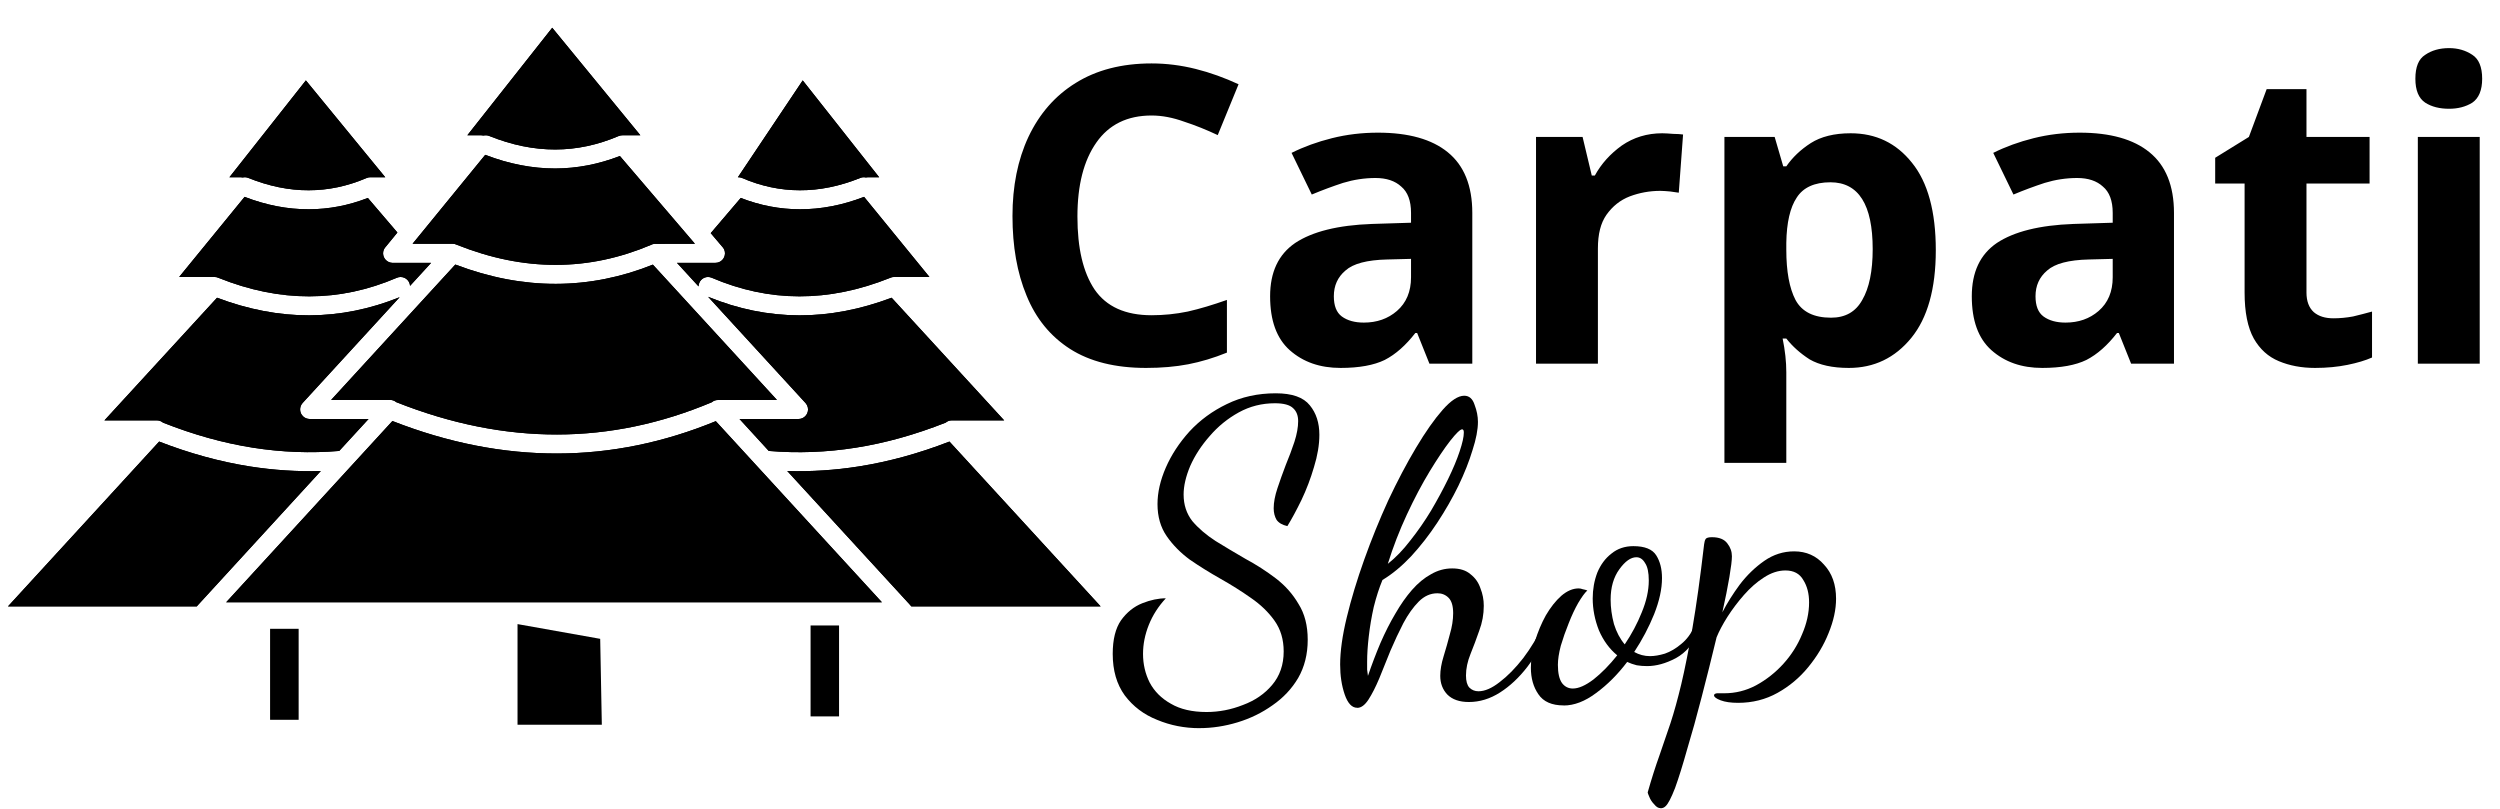
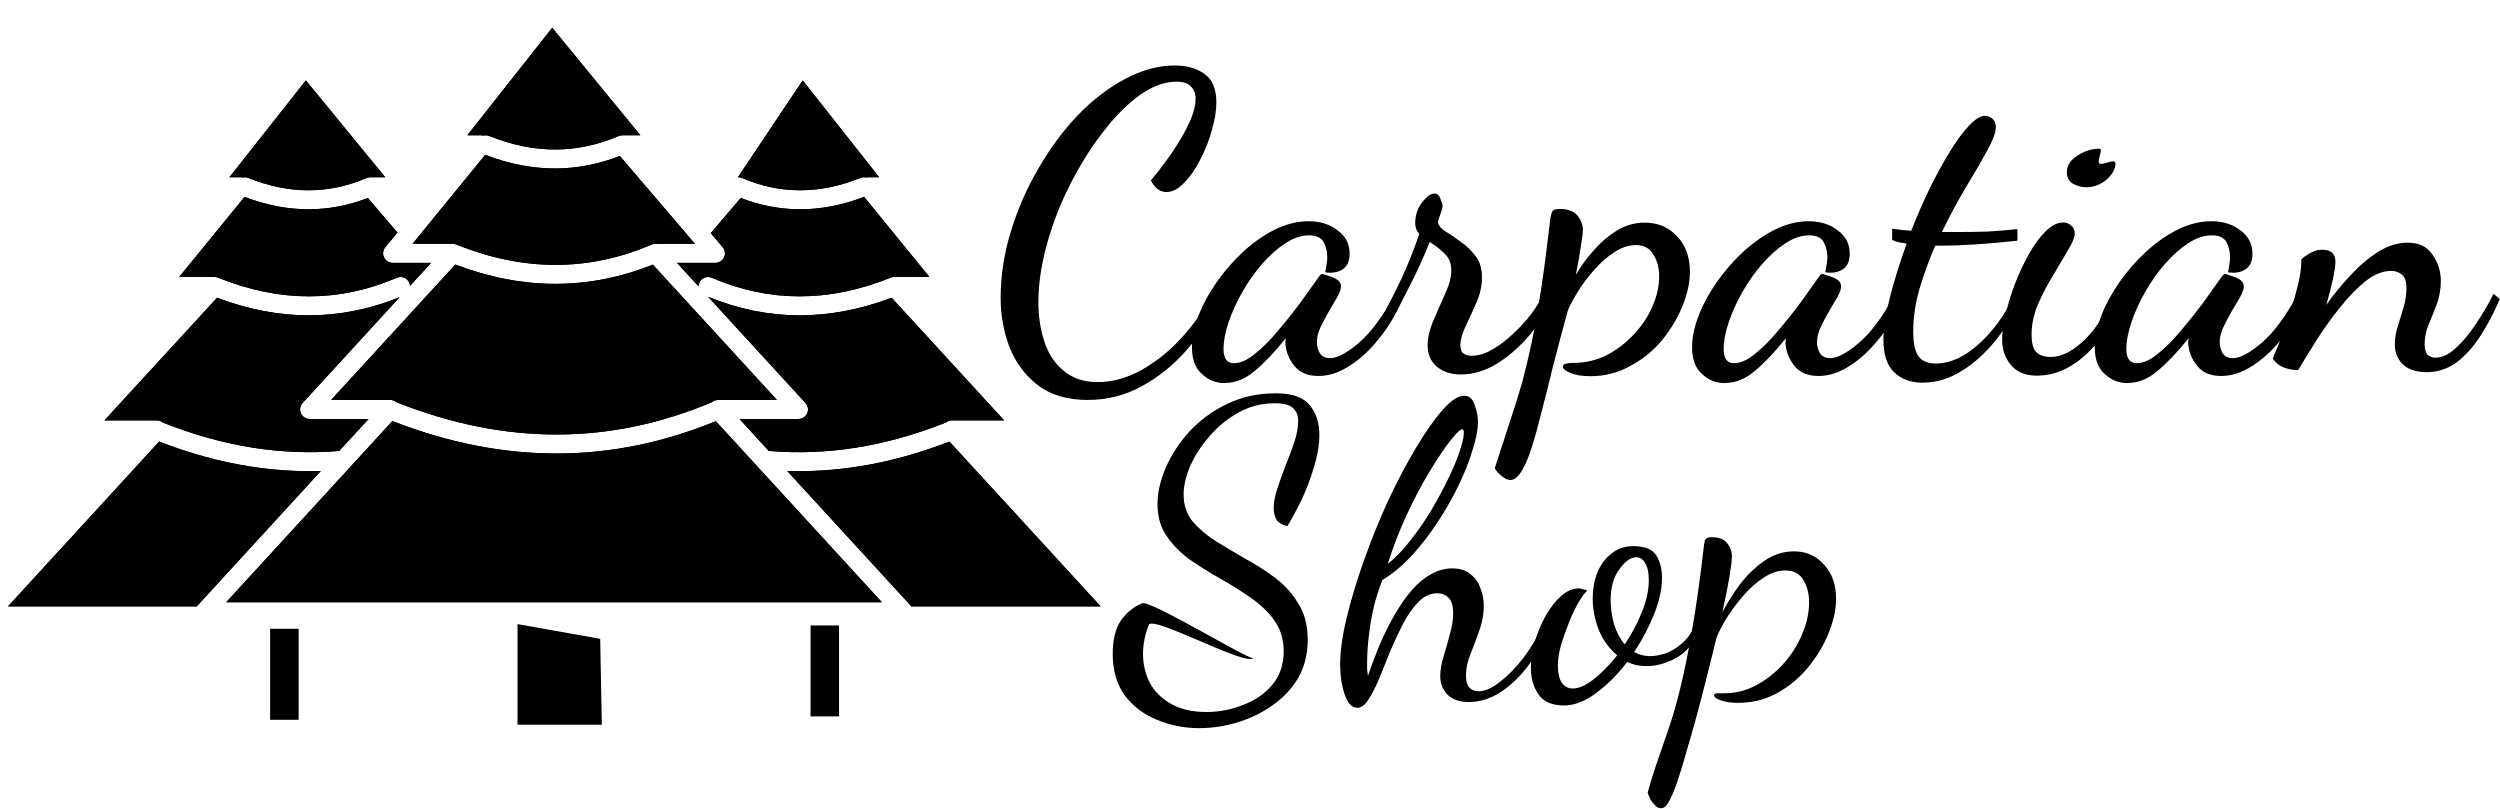
- <svg viewBox="0 0 63.756 20.611">
+ <svg xmlns="http://www.w3.org/2000/svg" version="1.1" viewBox="0 0 63.756 20.611">
  <g transform="translate(-61.402 -109.82)">
    <text transform="matrix(.26458 0 0 .26458 44.333 110.82)" fill="#000000" font-family="sans-serif" font-size="40px" style="line-height:1.25;shape-inside:url(#rect24864);white-space:pre" xml:space="preserve" />
    <text transform="matrix(.26458 0 0 .26458 44.333 110.82)" fill="#000000" font-family="sans-serif" font-size="40px" style="line-height:1.25;shape-inside:url(#rect26022);white-space:pre" xml:space="preserve" />
    <g transform="matrix(1.2751 0 0 1.2843 -3.73 -39.67)">
      <g transform="matrix(.047508 0 0 .047508 50.004 111.68)">
        <g clip-rule="evenodd" fill-rule="evenodd">
          <path d="m89.65 283.87-63.649 68.9h79.494l0.358-0.421 51.853-56.163c-9.851 0.291-19.801-0.356-29.849-1.912-12.606-1.977-25.341-5.445-38.207-10.404zm24.37-60.116-47.413 51.27h22.103c0.972 0 1.846 0.356 2.562 0.939 12.768 5.023 25.374 8.523 37.818 10.468 12.252 1.913 24.37 2.366 36.362 1.361l12.347-13.352h-24.823c-0.972-0.032-1.944-0.357-2.692-1.069-1.618-1.459-1.716-3.987-0.26-5.607l40.868-44.236c-12.413 4.99-25.117 7.551-38.046 7.583-12.737 0.032-25.701-2.431-38.826-7.357zm64.557-50.361h6.254l-33.414-40.479-32.179 40.479h4.699c0.323 0 0.614 0.031 0.905 0.097 0.748-0.162 1.559-0.13 2.334 0.194 8.686 3.468 17.175 5.186 25.44 5.153 8.233 0 16.365-1.718 24.37-5.121 0.52-0.227 1.04-0.323 1.591-0.323zm9.139 35.777c-2.106-0.129-3.794-1.848-3.794-3.985 0-1.103 0.456-2.074 1.168-2.788l4.861-5.898-12.445-14.453c-8.135 3.144-16.431 4.731-24.889 4.731-8.879 0.032-17.888-1.686-26.995-5.185l-27.546 33.477h14.841c0.614 0 1.201 0.13 1.751 0.39 12.996 5.185 25.731 7.745 38.176 7.713 12.508 0 24.823-2.625 36.913-7.778 2.007-0.843 4.341 0.098 5.215 2.107 0.165 0.42 0.26 0.842 0.292 1.295l8.882-9.625h-16.43zm199.44-35.681c0.292-0.065 0.583-0.097 0.905-0.097h4.699l-32.178-40.479-27.291 40.479h0.39c0.456 0.031 0.908 0.129 1.361 0.323 7.974 3.403 16.108 5.121 24.338 5.121 8.297 0.032 16.786-1.686 25.441-5.153 0.781-0.324 1.592-0.356 2.335-0.194zm10.21 41.969c0.516-0.26 1.102-0.39 1.716-0.39h14.842l-27.511-33.477c-9.143 3.499-18.152 5.217-27.031 5.185-8.457 0-16.754-1.588-24.889-4.731l-12.638 14.713 4.794 5.607c0.747 0.713 1.2 1.717 1.2 2.819 0 2.203-1.783 3.985-3.987 3.985h-16.234l9.107 9.853c0-0.519 0.094-1.037 0.322-1.522 0.842-2.01 3.176-2.95 5.188-2.107 12.118 5.153 24.401 7.778 36.909 7.778 12.445 0.032 25.185-2.528 38.212-7.713zm23.398 60.505c0.681-0.583 1.555-0.939 2.526-0.939h22.104l-47.383-51.27c-13.156 4.926-26.117 7.389-38.856 7.356-13.06-0.032-25.862-2.626-38.401-7.745l40.834 44.204c0.743 0.745 1.231 1.749 1.231 2.884 0 2.204-1.814 3.987-3.987 3.987h-24.857l12.314 13.352c12.09 1.005 24.307 0.583 36.622-1.361 12.444-1.945 25.05-5.445 37.853-10.468zm-14.456 76.807h79.694l-63.652-68.899c-12.831 4.959-25.602 8.427-38.208 10.403-10.111 1.588-20.158 2.203-30.072 1.912l51.723 55.969c0.192 0.194 0.354 0.388 0.515 0.615zm-30.431 45.986v-38.014h-11.988v38.014zm-91.194-242.9h7.551l-37.109-44.949-35.744 44.949h5.864c0.327 0 0.649 0.033 0.972 0.098 0.779-0.162 1.622-0.13 2.4 0.193 9.493 3.793 18.762 5.672 27.806 5.641 9.009 0 17.92-1.913 26.637-5.607 0.552-0.227 1.103-0.325 1.623-0.325zm12.153 45.76 0.031-0.031h0.032l0.066-0.033 0.031-0.032h0.031l0.032-0.032h0.066l0.031-0.033h0.032l0.066-0.031h0.031l0.032-0.033h0.097l0.032-0.032h0.097l0.063-0.032h0.066l0.063-0.033h0.066l0.032-0.032h0.195l0.063-0.032h0.61l16.499-0.033-31.6-36.686c-8.879 3.436-17.955 5.186-27.188 5.219-9.689 0-19.509-1.88-29.494-5.705l-28.743 34.938-1.85 2.234h16.884c0.649 0 1.232 0.163 1.751 0.422 14.196 5.64 28.129 8.426 41.71 8.394 13.623-3e-3 27.009-2.855 40.166-8.397zm25.472 65.82c0.744-0.648 1.653-0.939 2.594-0.939l24.822-0.032-52.238-56.552c-13.322 5.314-26.933 8.004-40.802 8.037-13.904 0.032-28.034-2.658-42.359-8.07l-52.274 56.585h24.857c0.972 0 1.846 0.356 2.562 0.939 23.008 9.075 45.596 13.547 67.729 13.515 22.072-0.033 43.785-4.57 65.109-13.483zm-134.46 7.844-70 75.769h276.08l-69.937-75.704c-21.844 8.912-44.108 13.481-66.794 13.514-22.748 0.033-45.854-4.44-69.35-13.579zm-51.498 86.865v38.014h12.023v-38.014z" />
          <path d="m240.52 360.17v42.065h35.488l-0.684-35.91z" stroke-width="5.569" />
-           <path id="pines" d="m89.65 283.87-63.649 68.9h79.494l0.358-0.421 51.853-56.163c-9.851 0.291-19.801-0.356-29.849-1.912-12.606-1.977-25.341-5.445-38.207-10.404zm24.37-60.116-47.413 51.27h22.103c0.972 0 1.846 0.356 2.562 0.939 12.768 5.023 25.374 8.523 37.818 10.468 12.252 1.913 24.37 2.366 36.362 1.361l12.347-13.352h-24.823c-0.972-0.032-1.944-0.357-2.692-1.069-1.618-1.459-1.716-3.987-0.26-5.607l40.868-44.236c-12.413 4.99-25.117 7.551-38.046 7.583-12.737 0.032-25.701-2.431-38.826-7.357zm64.557-50.361h6.254l-33.414-40.479-32.179 40.479h4.699c0.323 0 0.614 0.031 0.905 0.097 0.748-0.162 1.559-0.13 2.334 0.194 8.686 3.468 17.175 5.186 25.44 5.153 8.233 0 16.365-1.718 24.37-5.121 0.52-0.227 1.04-0.323 1.591-0.323zm9.139 35.777c-2.106-0.129-3.794-1.848-3.794-3.985 0-1.103 0.456-2.074 1.168-2.788l4.861-5.898-12.445-14.453c-8.135 3.144-16.431 4.731-24.889 4.731-8.879 0.032-17.888-1.686-26.995-5.185l-27.546 33.477h14.841c0.614 0 1.201 0.13 1.751 0.39 12.996 5.185 25.731 7.745 38.176 7.713 12.508 0 24.823-2.625 36.913-7.778 2.007-0.843 4.341 0.098 5.215 2.107 0.165 0.42 0.26 0.842 0.292 1.295l8.882-9.625h-16.43zm199.44-35.681c0.292-0.065 0.583-0.097 0.905-0.097h4.699l-32.178-40.479-27.291 40.479h0.39c0.456 0.031 0.908 0.129 1.361 0.323 7.974 3.403 16.108 5.121 24.338 5.121 8.297 0.032 16.786-1.686 25.441-5.153 0.781-0.324 1.592-0.356 2.335-0.194zm10.21 41.969c0.516-0.26 1.102-0.39 1.716-0.39h14.842l-27.511-33.477c-9.143 3.499-18.152 5.217-27.031 5.185-8.457 0-16.754-1.588-24.889-4.731l-12.638 14.713 4.794 5.607c0.747 0.713 1.2 1.717 1.2 2.819 0 2.203-1.783 3.985-3.987 3.985h-16.234l9.107 9.853c0-0.519 0.094-1.037 0.322-1.522 0.842-2.01 3.176-2.95 5.188-2.107 12.118 5.153 24.401 7.778 36.909 7.778 12.445 0.032 25.185-2.528 38.212-7.713zm23.398 60.505c0.681-0.583 1.555-0.939 2.526-0.939h22.104l-47.383-51.27c-13.156 4.926-26.117 7.389-38.856 7.356-13.06-0.032-25.862-2.626-38.401-7.745l40.834 44.204c0.743 0.745 1.231 1.749 1.231 2.884 0 2.204-1.814 3.987-3.987 3.987h-24.857l12.314 13.352c12.09 1.005 24.307 0.583 36.622-1.361 12.444-1.945 25.05-5.445 37.853-10.468zm-14.456 76.807h79.694l-63.652-68.899c-12.831 4.959-25.602 8.427-38.208 10.403-10.111 1.588-20.158 2.203-30.072 1.912l51.723 55.969c0.192 0.194 0.354 0.388 0.515 0.615zm-121.62-196.91h7.551l-37.109-44.949-35.744 44.949h5.864c0.327 0 0.649 0.033 0.972 0.098 0.779-0.162 1.622-0.13 2.4 0.193 9.493 3.793 18.762 5.672 27.806 5.641 9.009 0 17.92-1.913 26.637-5.607 0.552-0.227 1.103-0.325 1.623-0.325zm12.153 45.76 0.031-0.031h0.032l0.066-0.033 0.031-0.032h0.031l0.032-0.032h0.066l0.031-0.033h0.032l0.066-0.031h0.031l0.032-0.033h0.097l0.032-0.032h0.097l0.063-0.032h0.066l0.063-0.033h0.066l0.032-0.032h0.195l0.063-0.032h0.61l16.499-0.033-31.6-36.686c-8.879 3.436-17.955 5.186-27.188 5.219-9.689 0-19.509-1.88-29.494-5.705l-28.743 34.938-1.85 2.234h16.884c0.649 0 1.232 0.163 1.751 0.422 14.196 5.64 28.129 8.426 41.71 8.394 13.623-3e-3 27.009-2.855 40.166-8.397zm25.472 65.82c0.744-0.648 1.653-0.939 2.594-0.939l24.822-0.032-52.238-56.552c-13.322 5.314-26.933 8.004-40.802 8.037-13.904 0.032-28.034-2.658-42.359-8.07l-52.274 56.585h24.857c0.972 0 1.846 0.356 2.562 0.939 23.008 9.075 45.596 13.547 67.729 13.515 22.072-0.033 43.785-4.57 65.109-13.483zm-134.46 7.844-70 75.769h276.08l-69.937-75.704c-21.844 8.912-44.108 13.481-66.794 13.514-22.748 0.033-45.854-4.44-69.35-13.579z" fill="#000000" />
+           <path id="pines" d="m89.65 283.87-63.649 68.9h79.494l0.358-0.421 51.853-56.163c-9.851 0.291-19.801-0.356-29.849-1.912-12.606-1.977-25.341-5.445-38.207-10.404zm24.37-60.116-47.413 51.27h22.103c0.972 0 1.846 0.356 2.562 0.939 12.768 5.023 25.374 8.523 37.818 10.468 12.252 1.913 24.37 2.366 36.362 1.361l12.347-13.352h-24.823c-0.972-0.032-1.944-0.357-2.692-1.069-1.618-1.459-1.716-3.987-0.26-5.607l40.868-44.236c-12.413 4.99-25.117 7.551-38.046 7.583-12.737 0.032-25.701-2.431-38.826-7.357zm64.557-50.361h6.254l-33.414-40.479-32.179 40.479h4.699c0.323 0 0.614 0.031 0.905 0.097 0.748-0.162 1.559-0.13 2.334 0.194 8.686 3.468 17.175 5.186 25.44 5.153 8.233 0 16.365-1.718 24.37-5.121 0.52-0.227 1.04-0.323 1.591-0.323zm9.139 35.777c-2.106-0.129-3.794-1.848-3.794-3.985 0-1.103 0.456-2.074 1.168-2.788l4.861-5.898-12.445-14.453c-8.135 3.144-16.431 4.731-24.889 4.731-8.879 0.032-17.888-1.686-26.995-5.185l-27.546 33.477h14.841c0.614 0 1.201 0.13 1.751 0.39 12.996 5.185 25.731 7.745 38.176 7.713 12.508 0 24.823-2.625 36.913-7.778 2.007-0.843 4.341 0.098 5.215 2.107 0.165 0.42 0.26 0.842 0.292 1.295l8.882-9.625h-16.43zm199.44-35.681c0.292-0.065 0.583-0.097 0.905-0.097h4.699l-32.178-40.479-27.291 40.479h0.39c0.456 0.031 0.908 0.129 1.361 0.323 7.974 3.403 16.108 5.121 24.338 5.121 8.297 0.032 16.786-1.686 25.441-5.153 0.781-0.324 1.592-0.356 2.335-0.194zm10.21 41.969c0.516-0.26 1.102-0.39 1.716-0.39h14.842l-27.511-33.477c-9.143 3.499-18.152 5.217-27.031 5.185-8.457 0-16.754-1.588-24.889-4.731l-12.638 14.713 4.794 5.607c0.747 0.713 1.2 1.717 1.2 2.819 0 2.203-1.783 3.985-3.987 3.985h-16.234l9.107 9.853c0-0.519 0.094-1.037 0.322-1.522 0.842-2.01 3.176-2.95 5.188-2.107 12.118 5.153 24.401 7.778 36.909 7.778 12.445 0.032 25.185-2.528 38.212-7.713zm23.398 60.505c0.681-0.583 1.555-0.939 2.526-0.939h22.104l-47.383-51.27c-13.156 4.926-26.117 7.389-38.856 7.356-13.06-0.032-25.862-2.626-38.401-7.745l40.834 44.204c0.743 0.745 1.231 1.749 1.231 2.884 0 2.204-1.814 3.987-3.987 3.987h-24.857l12.314 13.352c12.09 1.005 24.307 0.583 36.622-1.361 12.444-1.945 25.05-5.445 37.853-10.468zm-14.456 76.807h79.694l-63.652-68.899c-12.831 4.959-25.602 8.427-38.208 10.403-10.111 1.588-20.158 2.203-30.072 1.912l51.723 55.969c0.192 0.194 0.354 0.388 0.515 0.615zm-121.62-196.91h7.551l-37.109-44.949-35.744 44.949h5.864c0.327 0 0.649 0.033 0.972 0.098 0.779-0.162 1.622-0.13 2.4 0.193 9.493 3.793 18.762 5.672 27.806 5.641 9.009 0 17.92-1.913 26.637-5.607 0.552-0.227 1.103-0.325 1.623-0.325zm12.153 45.76 0.031-0.031h0.032l0.066-0.033 0.031-0.032h0.031l0.032-0.032h0.066l0.031-0.033h0.032l0.066-0.031h0.031l0.032-0.033h0.097l0.032-0.032h0.097l0.063-0.032h0.066l0.063-0.033h0.066l0.032-0.032h0.195l0.063-0.032h0.61l16.499-0.033-31.6-36.686c-8.879 3.436-17.955 5.186-27.188 5.219-9.689 0-19.509-1.88-29.494-5.705l-28.743 34.938-1.85 2.234h16.884c0.649 0 1.232 0.163 1.751 0.422 14.196 5.64 28.129 8.426 41.71 8.394 13.623-3e-3 27.009-2.855 40.166-8.397zm25.472 65.82c0.744-0.648 1.653-0.939 2.594-0.939l24.822-0.032-52.238-56.552c-13.322 5.314-26.933 8.004-40.802 8.037-13.904 0.032-28.034-2.658-42.359-8.07l-52.274 56.585h24.857c0.972 0 1.846 0.356 2.562 0.939 23.008 9.075 45.596 13.547 67.729 13.515 22.072-0.033 43.785-4.57 65.109-13.483zm-134.46 7.844-70 75.769h276.08l-69.937-75.704c-21.844 8.912-44.108 13.481-66.794 13.514-22.748 0.033-45.854-4.44-69.35-13.579z" />
        </g>
      </g>
    </g>
-     <text x="86.614" y="119.095" fill="#000000" font-family="'Dancing Script'" font-size="10.583px" font-weight="600" stroke-width=".265" style="font-variant-caps:normal;font-variant-east-asian:normal;font-variant-ligatures:normal;font-variant-numeric:normal;line-height:1.25" xml:space="preserve">
-       <tspan x="86.614" y="119.095" font-family="'Dancing Script'" font-size="10.583px" font-weight="600" stroke-width=".265" style="font-variant-caps:normal;font-variant-east-asian:normal;font-variant-ligatures:normal;font-variant-numeric:normal">Carpatian</tspan>
-     </text>
+     <g stroke-width=".265" aria-label="Carpatian">
+       <path d="m89.143 120.02q-0.783 0-1.28-0.381-0.487-0.381-0.72-0.974-0.222-0.603-0.222-1.249 0-0.836 0.254-1.672 0.254-0.847 0.698-1.609 0.444-0.773 1.005-1.365 0.571-0.593 1.206-0.931 0.646-0.349 1.28-0.349 0.455 0 0.751 0.212 0.307 0.212 0.307 0.73 0 0.317-0.116 0.709-0.106 0.392-0.296 0.751-0.18 0.36-0.413 0.593-0.222 0.233-0.455 0.233-0.095 0-0.201-0.064-0.106-0.074-0.19-0.233 0.159-0.18 0.349-0.444 0.201-0.265 0.381-0.561t0.296-0.571q0.116-0.286 0.116-0.508 0-0.19-0.116-0.307-0.106-0.127-0.381-0.127-0.455 0-0.952 0.36-0.487 0.36-0.942 0.963-0.455 0.593-0.825 1.333-0.37 0.73-0.582 1.513-0.212 0.773-0.212 1.471 0 0.508 0.148 0.974 0.148 0.466 0.487 0.751 0.339 0.296 0.878 0.296 0.571 0 1.132-0.317t1.027-0.836q0.476-0.519 0.762-1.122l0.233 0.159q-0.37 0.698-0.878 1.291-0.508 0.582-1.153 0.931-0.635 0.349-1.376 0.349z" />
+       <path d="m92.636 119.59q-0.339 0-0.582-0.233-0.254-0.222-0.254-0.677 0-0.381 0.169-0.815 0.169-0.434 0.466-0.857t0.677-0.773 0.804-0.561q0.434-0.212 0.857-0.212 0.444 0 0.741 0.233 0.307 0.222 0.307 0.593 0 0.286-0.18 0.402t-0.444 0.074q0.021-0.085 0.032-0.18 0.021-0.106 0.021-0.201 0-0.222-0.095-0.392t-0.37-0.169q-0.296 0-0.603 0.201t-0.593 0.529-0.508 0.72q-0.222 0.392-0.349 0.773-0.127 0.381-0.127 0.677 0 0.36 0.265 0.36 0.243 0 0.529-0.233 0.296-0.233 0.593-0.593 0.307-0.36 0.582-0.73 0.275-0.381 0.476-0.667 0.042-0.053 0.074-0.053 0.053 0.011 0.169 0.053 0.116 0.032 0.212 0.095 0.095 0.064 0.095 0.169 0 0.106-0.095 0.275-0.095 0.159-0.212 0.36-0.116 0.201-0.212 0.402-0.095 0.201-0.095 0.392 0 0.138 0.074 0.275 0.085 0.127 0.265 0.127 0.265 0 0.72-0.381 0.466-0.392 0.942-1.27l0.169 0.169q-0.243 0.571-0.603 1.005-0.349 0.434-0.741 0.677-0.392 0.254-0.783 0.254-0.423 0-0.624-0.265-0.201-0.254-0.222-0.561 0-0.032 0-0.064 0.011-0.042 0.011-0.074-0.434 0.54-0.794 0.836-0.36 0.307-0.762 0.307z" />
+       <path d="m98.657 119.37q-0.381 0-0.614-0.201-0.233-0.201-0.233-0.54 0-0.296 0.148-0.635 0.148-0.349 0.296-0.677 0.159-0.339 0.159-0.603 0-0.275-0.18-0.434-0.169-0.169-0.37-0.286-0.243 0.603-0.529 1.154-0.275 0.55-0.455 0.847l-0.138-0.265q0.148-0.275 0.392-0.783 0.243-0.519 0.466-1.164-0.106-0.106-0.106-0.275 0-0.286 0.169-0.519 0.18-0.233 0.317-0.233 0.116 0 0.159 0.138 0.053 0.127 0.053 0.18 0 0.053-0.053 0.201-0.053 0.138-0.064 0.19 0 0.127 0.169 0.243 0.18 0.106 0.392 0.265 0.222 0.148 0.392 0.37 0.169 0.212 0.169 0.55 0 0.317-0.138 0.635t-0.275 0.603-0.138 0.487q0 0.169 0.085 0.222 0.085 0.053 0.201 0.053 0.254 0 0.529-0.159 0.275-0.159 0.529-0.402 0.265-0.243 0.466-0.508 0.201-0.275 0.307-0.497l0.212 0.159q-0.201 0.455-0.571 0.889-0.37 0.434-0.825 0.72-0.455 0.275-0.921 0.275z" />
+       <path d="m99.917 122.06q-0.085 0-0.169-0.064-0.095-0.064-0.159-0.138-0.064-0.074-0.064-0.106 0.222-0.688 0.392-1.206 0.169-0.508 0.307-0.984 0.127-0.476 0.243-1.027 0.116-0.561 0.233-1.312 0.116-0.762 0.243-1.852 0.021-0.116 0.053-0.169 0.032-0.053 0.191-0.053 0.307 0 0.444 0.169t0.138 0.37q0 0.116-0.053 0.423-0.042 0.296-0.127 0.72 0.19-0.328 0.455-0.624 0.265-0.307 0.593-0.508 0.328-0.201 0.709-0.201 0.508 0 0.825 0.349 0.328 0.339 0.328 0.9 0 0.413-0.191 0.878-0.18 0.455-0.519 0.868-0.328 0.402-0.804 0.656-0.466 0.265-1.027 0.265-0.317 0-0.508-0.085-0.19-0.074-0.19-0.159 0-0.064 0.074-0.074 0.085-0.021 0.18-0.021 0.476 0 0.868-0.201 0.402-0.212 0.698-0.54 0.307-0.328 0.466-0.709 0.169-0.381 0.169-0.762 0-0.317-0.148-0.55-0.138-0.243-0.444-0.243-0.275 0-0.55 0.18-0.265 0.169-0.497 0.434-0.233 0.254-0.413 0.54t-0.275 0.508q-0.201 0.73-0.381 1.429-0.169 0.709-0.328 1.302-0.148 0.603-0.296 1.005-0.159 0.402-0.307 0.529-0.074 0.064-0.159 0.064z" />
+       <path d="m105.39 119.59q-0.339 0-0.582-0.233-0.254-0.222-0.254-0.677 0-0.381 0.169-0.815 0.169-0.434 0.466-0.857 0.296-0.423 0.677-0.773 0.381-0.349 0.804-0.561 0.434-0.212 0.857-0.212 0.444 0 0.741 0.233 0.307 0.222 0.307 0.593 0 0.286-0.18 0.402t-0.444 0.074q0.021-0.085 0.032-0.18 0.021-0.106 0.021-0.201 0-0.222-0.095-0.392-0.095-0.169-0.37-0.169-0.296 0-0.603 0.201-0.307 0.201-0.593 0.529t-0.508 0.72q-0.222 0.392-0.349 0.773-0.127 0.381-0.127 0.677 0 0.36 0.265 0.36 0.243 0 0.529-0.233 0.296-0.233 0.593-0.593 0.307-0.36 0.582-0.73 0.275-0.381 0.476-0.667 0.042-0.053 0.074-0.053 0.053 0.011 0.169 0.053 0.116 0.032 0.212 0.095 0.095 0.064 0.095 0.169 0 0.106-0.095 0.275-0.095 0.159-0.212 0.36-0.116 0.201-0.212 0.402-0.095 0.201-0.095 0.392 0 0.138 0.074 0.275 0.085 0.127 0.265 0.127 0.265 0 0.72-0.381 0.466-0.392 0.942-1.27l0.169 0.169q-0.243 0.571-0.603 1.005-0.349 0.434-0.741 0.677-0.392 0.254-0.783 0.254-0.423 0-0.624-0.265-0.201-0.254-0.222-0.561 0-0.032 0-0.064 0.011-0.042 0.011-0.074-0.434 0.54-0.794 0.836-0.36 0.307-0.762 0.307z" />
+       <path d="m110.44 119.58q-0.466 0-0.741-0.275-0.265-0.265-0.265-0.815 0-0.444 0.169-1.101 0.169-0.656 0.423-1.355-0.085-0.021-0.19-0.032-0.095-0.021-0.18-0.064v-0.286q0.138 0.021 0.243 0.032 0.116 0.011 0.243 0.021 0.222-0.561 0.476-1.09 0.265-0.529 0.519-0.942 0.254-0.413 0.487-0.656 0.233-0.243 0.402-0.243 0.106 0 0.19 0.074 0.085 0.074 0.085 0.212 0 0.201-0.222 0.603-0.212 0.392-0.54 0.931-0.317 0.529-0.614 1.143 0.085 0 0.169 0 0.095 0 0.18 0 0.423 0 0.804-0.011 0.381-0.021 0.773-0.064v0.296q-0.582 0.064-1.069 0.095-0.476 0.032-0.889 0.032-0.032 0-0.074 0-0.032 0-0.064 0-0.233 0.54-0.402 1.101-0.159 0.561-0.159 1.09 0 0.444 0.138 0.635 0.138 0.18 0.444 0.18 0.529 0 1.079-0.487 0.55-0.487 0.952-1.312l0.148 0.106q-0.265 0.614-0.667 1.111-0.402 0.497-0.878 0.783-0.466 0.286-0.974 0.286z" />
+       <path d="m113.35 119.4c-0.296 0-0.519-0.092-0.667-0.275-0.148-0.176-0.222-0.395-0.222-0.656 0-0.162 0.028-0.367 0.085-0.614 0.057-0.247 0.134-0.504 0.233-0.773 0.106-0.275 0.226-0.533 0.36-0.773s0.275-0.434 0.423-0.582c0.155-0.155 0.307-0.233 0.455-0.233 0.078 0 0.145 0.025 0.201 0.074 0.064 0.049 0.095 0.12 0.095 0.212 0 0.092-0.056 0.229-0.169 0.413-0.106 0.183-0.233 0.399-0.381 0.646-0.148 0.24-0.279 0.49-0.392 0.751-0.106 0.261-0.159 0.512-0.159 0.751 0 0.233 0.042 0.388 0.127 0.466 0.085 0.078 0.208 0.116 0.37 0.116 0.24 0 0.497-0.12 0.773-0.36 0.282-0.24 0.575-0.66 0.878-1.259l0.138 0.148c-0.233 0.621-0.543 1.101-0.931 1.439-0.381 0.339-0.787 0.508-1.217 0.508zm1.259-4.805c-0.127 0-0.243-0.032-0.349-0.095-0.099-0.064-0.148-0.159-0.148-0.286 0-0.169 0.088-0.31 0.265-0.423 0.183-0.12 0.363-0.175 0.561-0.18 0.12-3e-3 -0.073 0.321 5e-3 0.378 0.078 0.057 0.408-0.141 0.408-7e-3 0 0.148-0.078 0.289-0.233 0.423-0.155 0.127-0.325 0.191-0.508 0.191z" />
+       <path d="m115.66 119.59q-0.339 0-0.582-0.233-0.254-0.222-0.254-0.677 0-0.381 0.169-0.815 0.169-0.434 0.466-0.857 0.296-0.423 0.677-0.773 0.381-0.349 0.804-0.561 0.434-0.212 0.857-0.212 0.444 0 0.741 0.233 0.307 0.222 0.307 0.593 0 0.286-0.18 0.402t-0.444 0.074q0.021-0.085 0.032-0.18 0.021-0.106 0.021-0.201 0-0.222-0.095-0.392t-0.37-0.169q-0.296 0-0.603 0.201-0.307 0.201-0.593 0.529t-0.508 0.72q-0.222 0.392-0.349 0.773-0.127 0.381-0.127 0.677 0 0.36 0.265 0.36 0.243 0 0.529-0.233 0.296-0.233 0.593-0.593 0.307-0.36 0.582-0.73 0.275-0.381 0.476-0.667 0.042-0.053 0.074-0.053 0.053 0.011 0.169 0.053 0.116 0.032 0.212 0.095 0.095 0.064 0.095 0.169 0 0.106-0.095 0.275-0.095 0.159-0.212 0.36-0.116 0.201-0.212 0.402-0.095 0.201-0.095 0.392 0 0.138 0.074 0.275 0.085 0.127 0.265 0.127 0.265 0 0.72-0.381 0.466-0.392 0.942-1.27l0.169 0.169q-0.243 0.571-0.603 1.005-0.349 0.434-0.741 0.677-0.392 0.254-0.783 0.254-0.423 0-0.624-0.265-0.201-0.254-0.222-0.561 0-0.032 0-0.064 0.011-0.042 0.011-0.074-0.434 0.54-0.794 0.836-0.36 0.307-0.762 0.307z" />
+       <path d="m123.28 119.31q-0.392 0-0.603-0.201-0.201-0.201-0.201-0.508 0-0.222 0.074-0.455 0.074-0.243 0.148-0.487 0.074-0.254 0.074-0.487 0-0.254-0.116-0.349-0.116-0.095-0.275-0.095-0.317 0-0.656 0.265-0.328 0.265-0.646 0.667-0.317 0.392-0.593 0.825-0.275 0.434-0.476 0.773-0.19 0-0.36-0.064t-0.286-0.222q0.011-0.053 0.127-0.317 0.106-0.275 0.243-0.656 0.138-0.392 0.243-0.804 0.116-0.413 0.116-0.762 0.074-0.074 0.222-0.159 0.148-0.085 0.307-0.085 0.339 0 0.339 0.307 0 0.138-0.064 0.444-0.064 0.296-0.169 0.656 0.275-0.392 0.614-0.751 0.339-0.37 0.709-0.603 0.37-0.233 0.751-0.233 0.434 0 0.635 0.307 0.212 0.296 0.212 0.667 0 0.317-0.106 0.603-0.106 0.275-0.212 0.529-0.095 0.243-0.095 0.487 0 0.18 0.074 0.265 0.085 0.074 0.201 0.074 0.254 0 0.519-0.243 0.275-0.254 0.519-0.624 0.254-0.381 0.444-0.762l0.159 0.138q-0.222 0.519-0.497 0.942t-0.614 0.677q-0.339 0.243-0.762 0.243z" />
+     </g>
    <g stroke-width=".265" aria-label="Shop">
-       <path d="m91.991 128.39q-0.572 0-1.079-0.212-0.508-0.201-0.826-0.624-0.307-0.423-0.307-1.058 0-0.55 0.212-0.857 0.222-0.307 0.54-0.434t0.603-0.127q-0.286 0.307-0.434 0.677-0.148 0.37-0.148 0.741 0 0.392 0.169 0.73 0.18 0.339 0.54 0.54 0.36 0.212 0.91 0.212 0.476 0 0.931-0.18 0.455-0.169 0.741-0.508 0.296-0.349 0.296-0.857 0-0.455-0.233-0.783-0.233-0.328-0.603-0.582-0.36-0.254-0.773-0.487-0.413-0.233-0.783-0.487-0.36-0.265-0.593-0.603-0.233-0.339-0.233-0.815 0-0.444 0.212-0.931 0.212-0.487 0.603-0.921 0.402-0.434 0.953-0.699 0.561-0.275 1.249-0.275 0.624 0 0.868 0.307 0.243 0.296 0.243 0.751 0 0.381-0.138 0.826-0.127 0.434-0.318 0.836-0.191 0.392-0.36 0.667-0.191-0.042-0.275-0.159-0.074-0.127-0.074-0.296 0-0.222 0.095-0.508t0.212-0.593q0.127-0.307 0.222-0.593 0.095-0.296 0.095-0.529 0-0.212-0.127-0.328-0.127-0.127-0.466-0.127-0.497 0-0.921 0.233-0.423 0.233-0.741 0.603-0.318 0.36-0.497 0.762-0.169 0.402-0.169 0.73 0 0.392 0.222 0.677 0.233 0.275 0.593 0.508 0.36 0.222 0.762 0.455 0.413 0.222 0.773 0.497 0.36 0.275 0.582 0.656 0.233 0.37 0.233 0.91 0 0.55-0.243 0.974-0.243 0.413-0.656 0.698-0.402 0.286-0.889 0.434t-0.974 0.148z" />
+       <path d="m91.991 128.39c-0.381 0-0.741-0.071-1.079-0.212-0.339-0.134-0.614-0.342-0.826-0.624-0.205-0.282-0.307-0.635-0.307-1.058 0-0.367 0.071-0.653 0.212-0.857 0.148-0.205 0.328-0.349 0.54-0.434 0.212-0.085 2.639 1.401 2.829 1.401-0.191 0.205-2.561-1.098-2.66-0.851-0.099 0.247-0.148 0.494-0.148 0.741 0 0.261 0.056 0.504 0.169 0.73 0.12 0.226 0.3 0.406 0.54 0.54 0.24 0.141 0.543 0.212 0.91 0.212 0.318 0 0.628-0.06 0.931-0.18 0.303-0.113 0.55-0.282 0.741-0.508 0.198-0.233 0.296-0.519 0.296-0.857 0-0.303-0.078-0.564-0.233-0.783s-0.356-0.413-0.603-0.582c-0.24-0.169-0.497-0.332-0.773-0.487s-0.536-0.318-0.783-0.487c-0.24-0.176-0.437-0.377-0.593-0.603-0.155-0.226-0.233-0.497-0.233-0.815 0-0.296 0.071-0.607 0.212-0.931 0.141-0.325 0.342-0.631 0.603-0.921 0.268-0.289 0.586-0.522 0.953-0.699 0.374-0.183 0.79-0.275 1.249-0.275 0.416 0 0.706 0.102 0.868 0.307 0.162 0.198 0.243 0.448 0.243 0.751 0 0.254-0.046 0.529-0.138 0.826-0.085 0.289-0.191 0.568-0.318 0.836-0.127 0.261-0.247 0.483-0.36 0.667-0.127-0.028-0.219-0.081-0.275-0.159-0.049-0.085-0.074-0.183-0.074-0.296 0-0.148 0.032-0.318 0.095-0.508s0.134-0.388 0.212-0.593c0.085-0.205 0.159-0.402 0.222-0.593 0.064-0.198 0.095-0.374 0.095-0.529 0-0.141-0.042-0.25-0.127-0.328-0.085-0.085-0.24-0.127-0.466-0.127-0.332 0-0.639 0.078-0.921 0.233s-0.529 0.356-0.741 0.603c-0.212 0.24-0.377 0.494-0.497 0.762-0.113 0.268-0.169 0.512-0.169 0.73 0 0.261 0.074 0.487 0.222 0.677 0.155 0.183 0.353 0.353 0.593 0.508 0.24 0.148 0.494 0.3 0.762 0.455 0.275 0.148 0.533 0.314 0.773 0.497 0.24 0.183 0.434 0.402 0.582 0.656 0.155 0.247 0.233 0.55 0.233 0.91 0 0.367-0.081 0.691-0.243 0.974-0.162 0.275-0.381 0.508-0.656 0.698-0.268 0.191-0.564 0.335-0.889 0.434-0.325 0.099-0.649 0.148-0.974 0.148z" />
      <path d="m96.013 127.87q-0.201 0-0.318-0.339-0.116-0.339-0.116-0.762 0-0.508 0.169-1.206 0.169-0.698 0.445-1.471t0.614-1.513q0.349-0.741 0.709-1.344 0.36-0.603 0.677-0.963 0.318-0.36 0.55-0.36 0.191 0 0.265 0.233 0.085 0.222 0.085 0.434 0 0.296-0.138 0.72-0.127 0.423-0.36 0.91-0.233 0.476-0.54 0.942-0.307 0.466-0.667 0.857-0.36 0.381-0.73 0.603-0.127 0.307-0.222 0.688-0.085 0.381-0.127 0.751-0.042 0.36-0.042 0.646 0 0.116 0 0.201 0.011 0.085 0.021 0.159 0.148-0.434 0.318-0.836 0.18-0.413 0.381-0.751 0.201-0.349 0.423-0.603 0.233-0.265 0.487-0.402 0.254-0.148 0.54-0.148 0.296 0 0.466 0.148 0.18 0.138 0.254 0.36 0.085 0.212 0.085 0.445 0 0.328-0.116 0.635-0.106 0.307-0.222 0.593-0.116 0.286-0.116 0.55 0 0.212 0.085 0.307 0.095 0.095 0.233 0.095 0.243 0 0.54-0.233 0.307-0.233 0.603-0.614 0.296-0.392 0.508-0.847l0.138 0.127q-0.222 0.519-0.54 0.942-0.318 0.413-0.699 0.656-0.381 0.243-0.794 0.243-0.36 0-0.55-0.191-0.18-0.191-0.18-0.476 0-0.222 0.085-0.497 0.085-0.275 0.159-0.561 0.085-0.286 0.085-0.54 0-0.275-0.116-0.392t-0.286-0.116q-0.265 0-0.476 0.212t-0.392 0.55q-0.169 0.328-0.328 0.699-0.148 0.37-0.286 0.709-0.138 0.328-0.275 0.54-0.138 0.212-0.286 0.212zm0.783-3.672q0.296-0.233 0.572-0.593 0.286-0.36 0.529-0.762 0.243-0.413 0.434-0.804 0.191-0.392 0.296-0.709 0.106-0.318 0.106-0.476 0-0.053-0.011-0.064-0.011-0.021-0.032-0.021-0.074 0-0.307 0.296-0.222 0.286-0.519 0.773-0.296 0.487-0.582 1.101t-0.487 1.259z" />
      <path d="m101.28 127.81q-0.455 0-0.646-0.286-0.191-0.275-0.191-0.677 0-0.328 0.106-0.677 0.106-0.349 0.275-0.656 0.18-0.307 0.392-0.497 0.222-0.191 0.445-0.191 0.053 0 0.106 0.021 0.064 0.011 0.116 0.032-0.095 0.085-0.233 0.318-0.127 0.222-0.243 0.519-0.116 0.286-0.201 0.572-0.074 0.286-0.074 0.487 0 0.318 0.106 0.466 0.106 0.138 0.275 0.138 0.222 0 0.529-0.233 0.307-0.243 0.603-0.614-0.296-0.243-0.466-0.635-0.159-0.402-0.159-0.815 0-0.349 0.116-0.656 0.127-0.307 0.36-0.487 0.233-0.191 0.561-0.191 0.434 0 0.582 0.233 0.148 0.233 0.148 0.582 0 0.413-0.201 0.921-0.201 0.497-0.508 0.963 0.191 0.106 0.402 0.106 0.169 0 0.381-0.064 0.212-0.074 0.413-0.243 0.212-0.169 0.339-0.455l0.127 0.106q-0.212 0.497-0.603 0.709-0.381 0.201-0.73 0.201-0.138 0-0.265-0.021-0.127-0.032-0.243-0.085-0.36 0.476-0.794 0.794-0.423 0.317-0.826 0.317zm1.556-1.556q0.265-0.392 0.434-0.815 0.18-0.434 0.18-0.815 0-0.307-0.095-0.445-0.085-0.148-0.222-0.148-0.212 0-0.434 0.307-0.222 0.307-0.222 0.773 0 0.307 0.085 0.624 0.095 0.307 0.275 0.519z" />
      <path d="m103.75 130.43q-0.085 0-0.159-0.095-0.085-0.085-0.127-0.191-0.042-0.095-0.042-0.116 0.148-0.519 0.296-0.931 0.138-0.402 0.286-0.836 0.138-0.423 0.275-0.995 0.138-0.582 0.286-1.439 0.148-0.857 0.296-2.127 0.011-0.095 0.042-0.138 0.032-0.042 0.159-0.042 0.275 0 0.392 0.159 0.116 0.148 0.116 0.328 0 0.148-0.064 0.529-0.064 0.381-0.18 0.9 0.18-0.349 0.445-0.709 0.275-0.36 0.624-0.603 0.349-0.243 0.762-0.243 0.466 0 0.762 0.339 0.307 0.328 0.307 0.868 0 0.413-0.191 0.878-0.18 0.455-0.519 0.868-0.328 0.402-0.783 0.656-0.455 0.254-1.005 0.254-0.275 0-0.445-0.064-0.169-0.064-0.169-0.127 0-0.042 0.074-0.053 0.085 0 0.191 0 0.423 0 0.804-0.201 0.392-0.212 0.699-0.55 0.307-0.339 0.476-0.751 0.18-0.413 0.18-0.815 0-0.339-0.148-0.572-0.138-0.243-0.455-0.243-0.275 0-0.55 0.18-0.265 0.169-0.508 0.445-0.233 0.265-0.423 0.561-0.18 0.286-0.275 0.519-0.191 0.794-0.381 1.524-0.191 0.741-0.37 1.333-0.169 0.603-0.307 0.984-0.148 0.381-0.243 0.466-0.053 0.053-0.127 0.053z" />
    </g>
  </g>
</svg>
